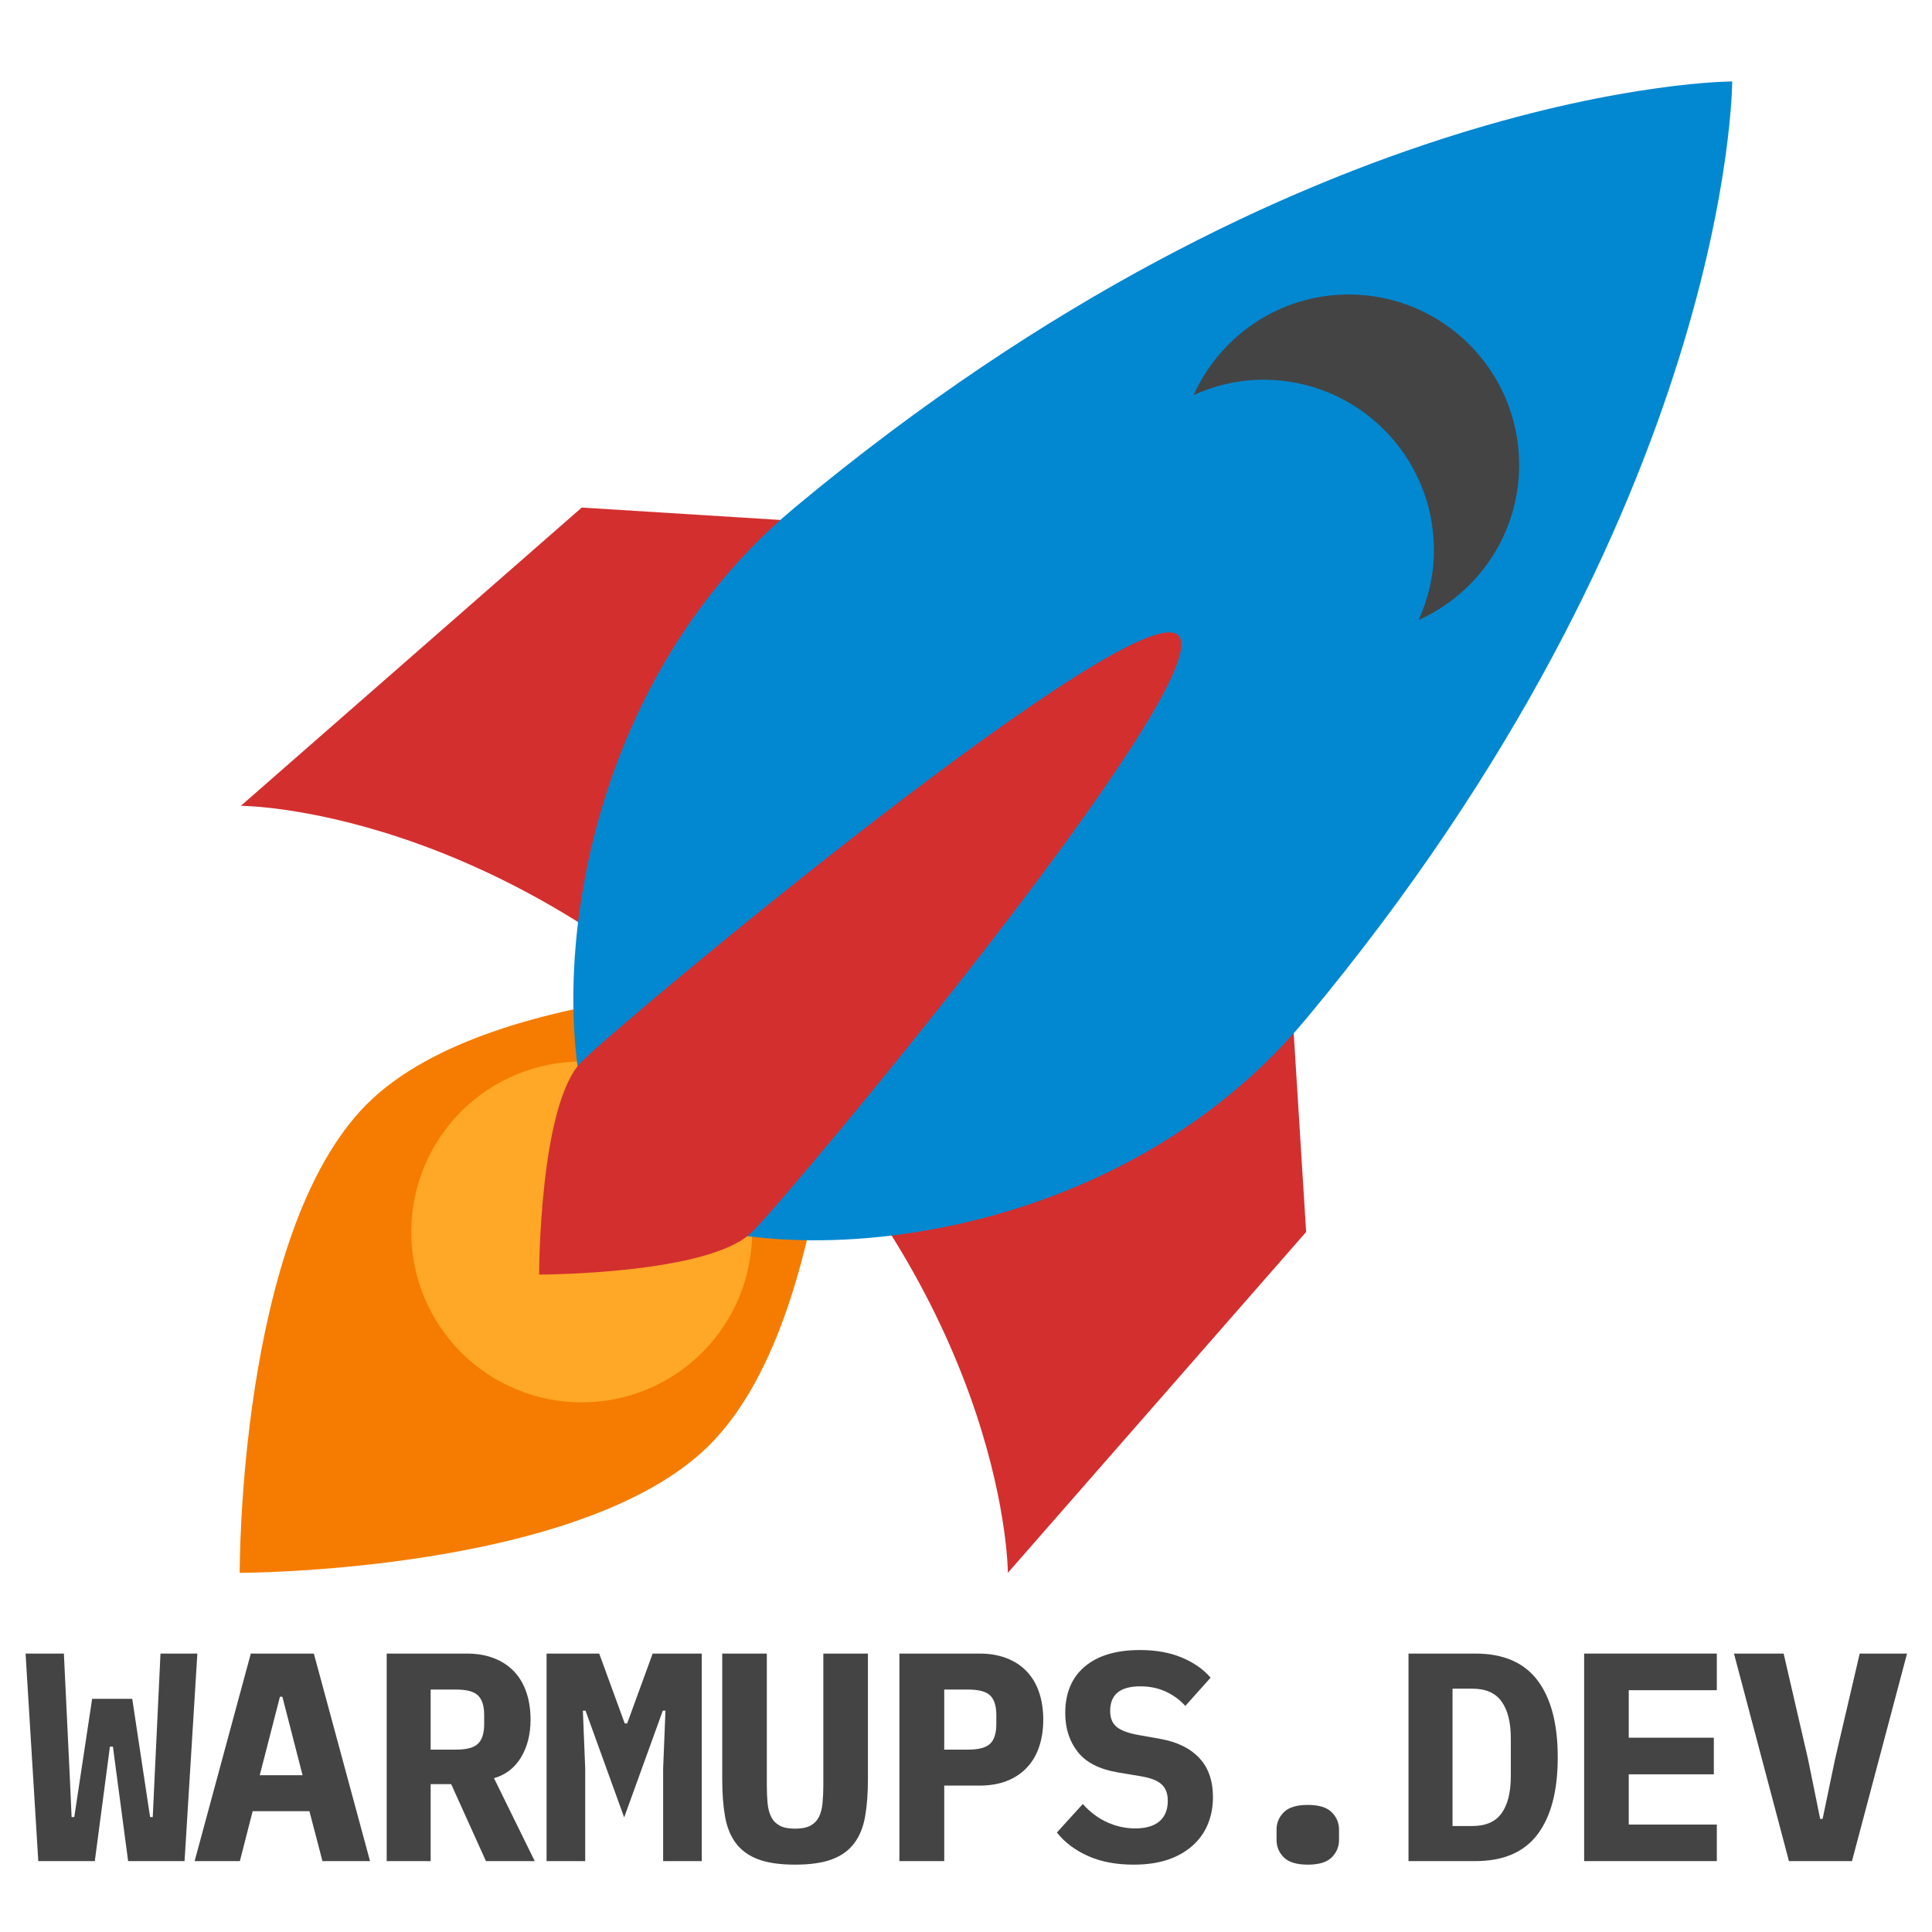
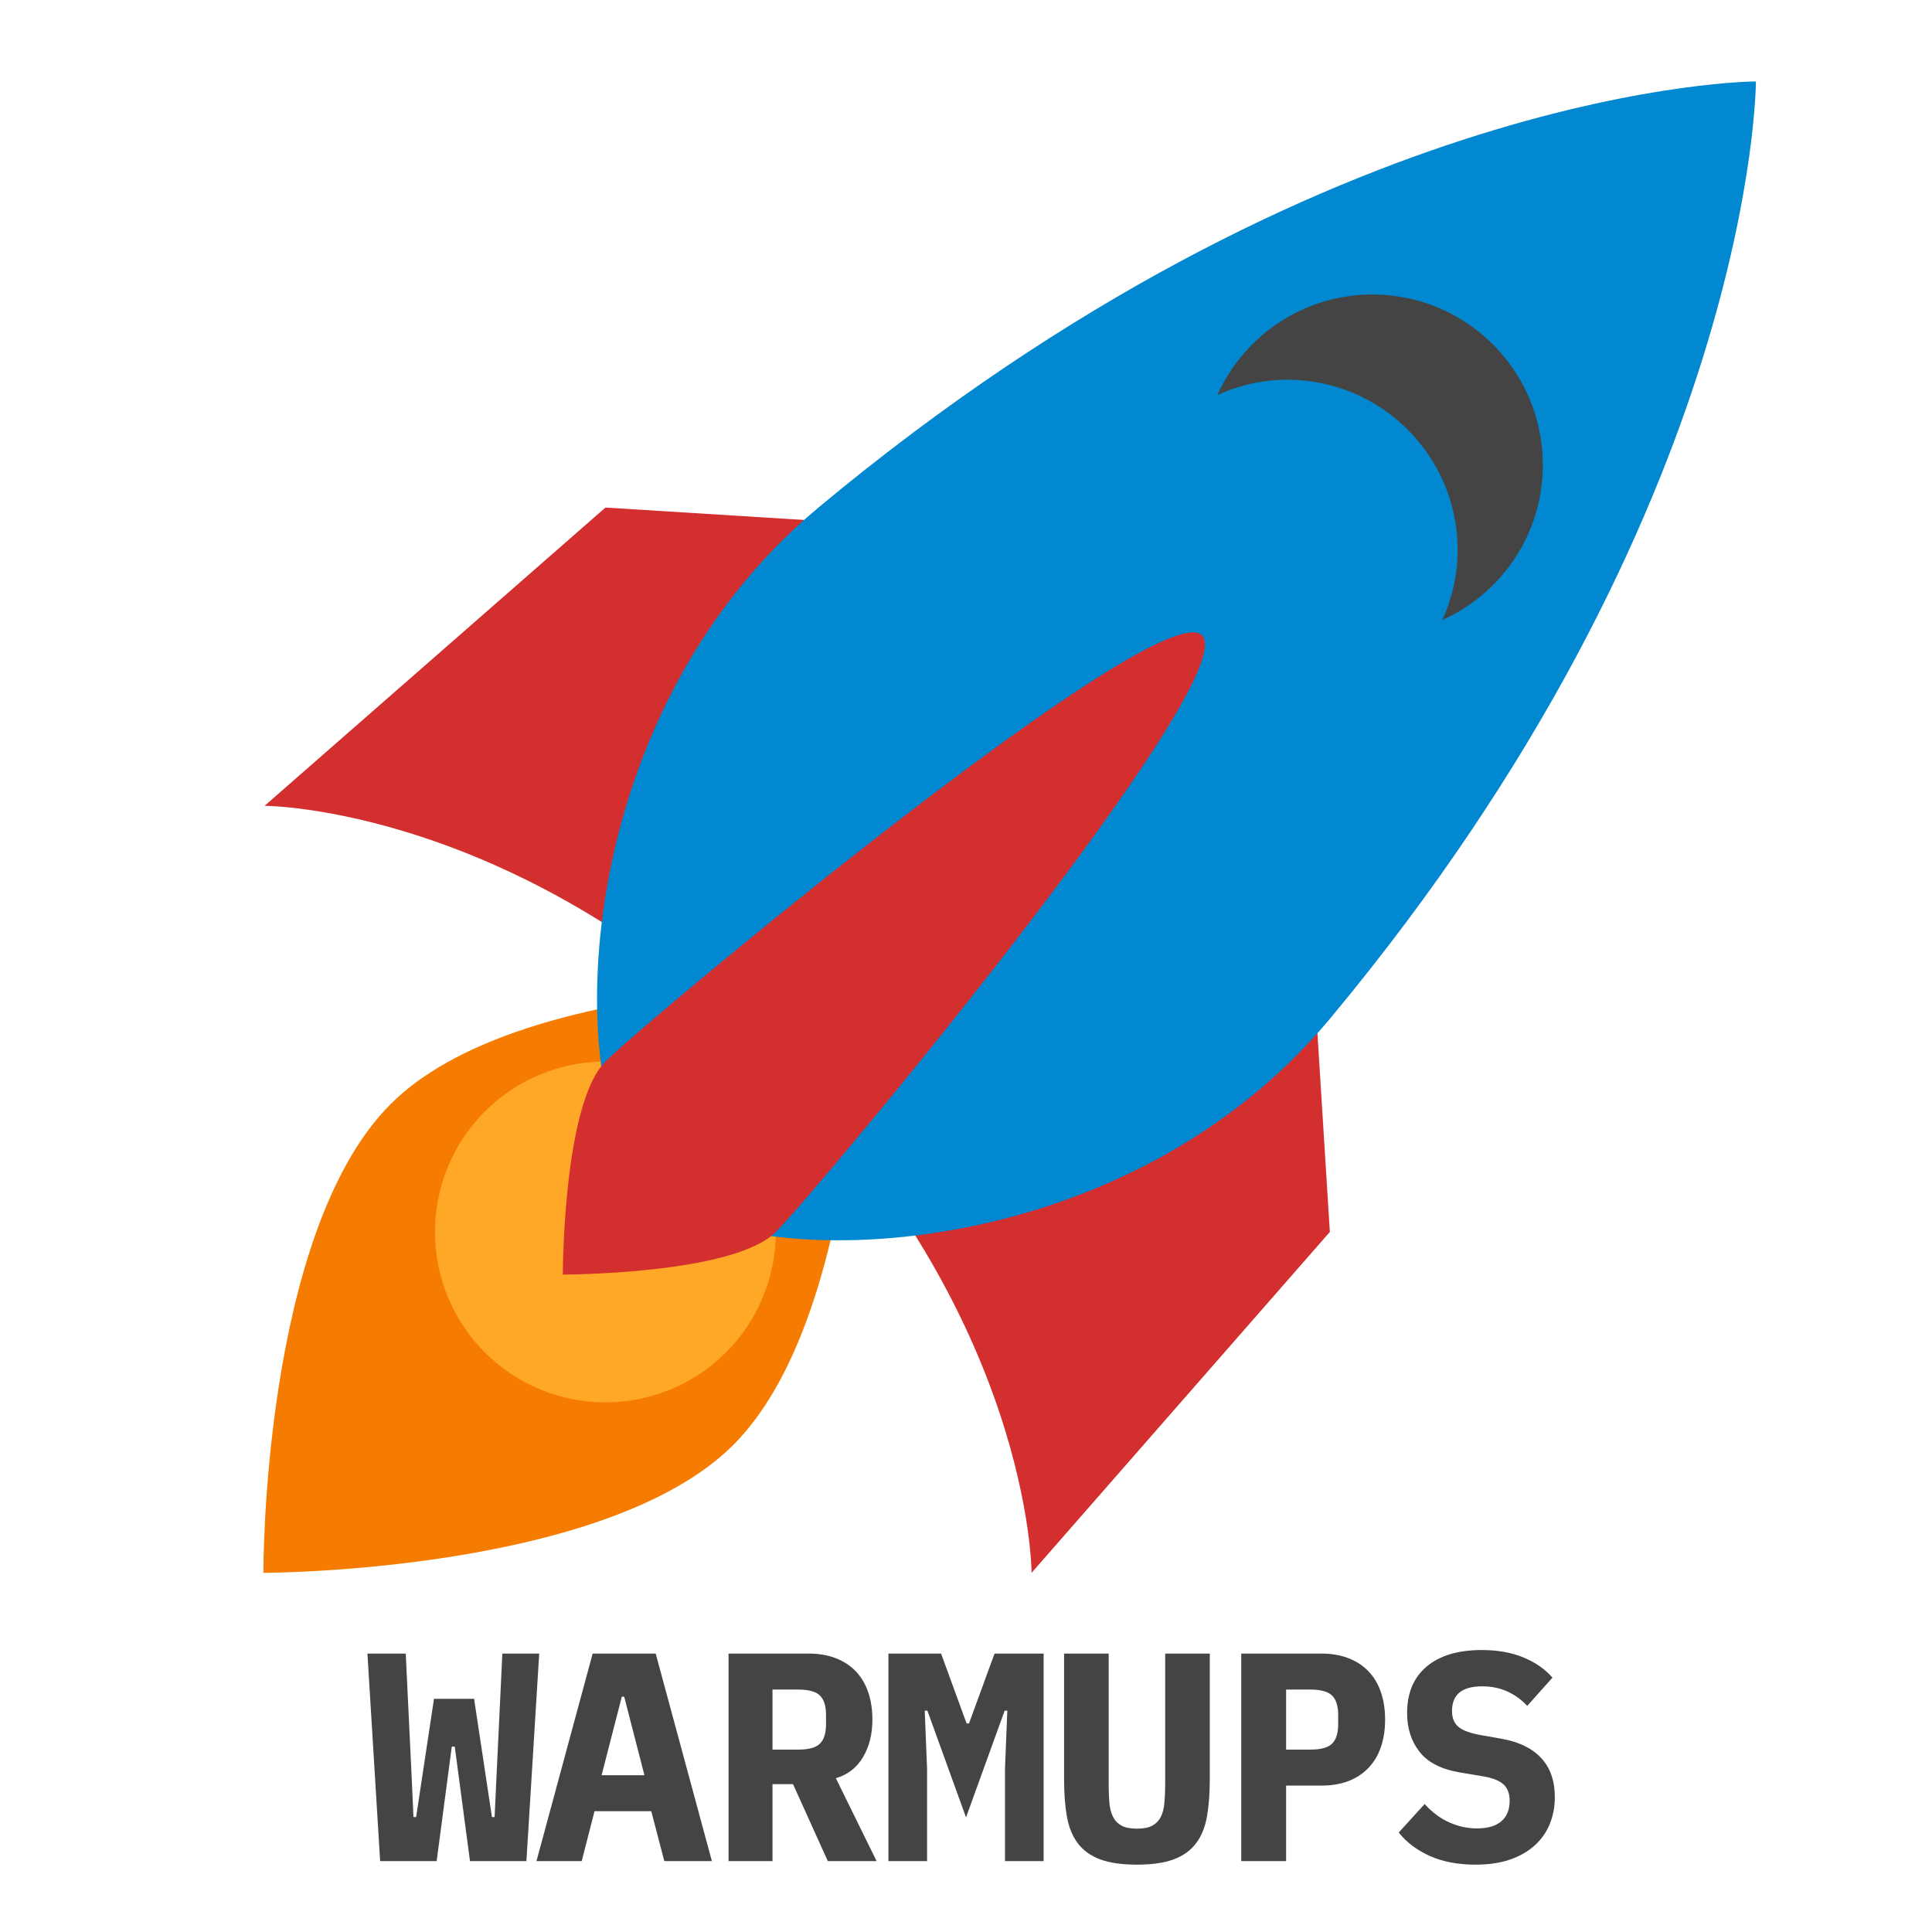
<svg xmlns="http://www.w3.org/2000/svg" xmlns:xlink="http://www.w3.org/1999/xlink" width="375pt" height="375pt" viewBox="0 0 375 375" version="1.2">
  <defs>
    <g>
      <symbol overflow="visible" id="glyph0-0">
        <path style="stroke:none;" d="M 1.844 0 L 1.844 -45.016 L 32.781 -45.016 L 32.781 0 Z M 7.609 -5.766 L 27 -5.766 L 27 -39.234 L 7.609 -39.234 Z M 7.609 -5.766 " />
      </symbol>
      <symbol overflow="visible" id="glyph0-1">
        <path style="stroke:none;" d="M 3.109 0 L 0.641 -40.281 L 8.078 -40.281 L 9.234 -16.156 L 9.578 -8.547 L 10.094 -8.547 L 13.562 -31.5 L 21.344 -31.5 L 24.812 -8.547 L 25.328 -8.547 L 25.672 -15.922 L 26.828 -40.281 L 33.984 -40.281 L 31.5 0 L 20.547 0 L 17.594 -22.219 L 17.016 -22.219 L 14.078 0 Z M 3.109 0 " />
      </symbol>
      <symbol overflow="visible" id="glyph0-2">
        <path style="stroke:none;" d="M 25.094 0 L 22.562 -9.688 L 11.547 -9.688 L 9.062 0 L 0.281 0 L 11.188 -40.281 L 23.422 -40.281 L 34.328 0 Z M 17.312 -31.906 L 16.844 -31.906 L 12.922 -16.672 L 21.234 -16.672 Z M 17.312 -31.906 " />
      </symbol>
      <symbol overflow="visible" id="glyph0-3">
        <path style="stroke:none;" d="M 12.922 0 L 4.391 0 L 4.391 -40.281 L 19.969 -40.281 C 21.926 -40.281 23.676 -39.977 25.219 -39.375 C 26.758 -38.781 28.055 -37.926 29.109 -36.812 C 30.172 -35.695 30.969 -34.348 31.5 -32.766 C 32.039 -31.191 32.312 -29.426 32.312 -27.469 C 32.312 -24.625 31.695 -22.18 30.469 -20.141 C 29.238 -18.098 27.488 -16.75 25.219 -16.094 L 33.125 0 L 23.656 0 L 16.906 -14.938 L 12.922 -14.938 Z M 17.891 -21.641 C 19.93 -21.641 21.344 -22.023 22.125 -22.797 C 22.914 -23.566 23.312 -24.832 23.312 -26.594 L 23.312 -28.328 C 23.312 -30.098 22.914 -31.367 22.125 -32.141 C 21.344 -32.91 19.93 -33.297 17.891 -33.297 L 12.922 -33.297 L 12.922 -21.641 Z M 17.891 -21.641 " />
      </symbol>
      <symbol overflow="visible" id="glyph0-4">
        <path style="stroke:none;" d="M 24.875 -17.953 L 25.328 -29.203 L 24.812 -29.203 L 17.312 -8.484 L 9.812 -29.203 L 9.297 -29.203 L 9.75 -17.953 L 9.75 0 L 2.25 0 L 2.25 -40.281 L 12.469 -40.281 L 17.422 -26.719 L 17.891 -26.719 L 22.844 -40.281 L 32.375 -40.281 L 32.375 0 L 24.875 0 Z M 24.875 -17.953 " />
      </symbol>
      <symbol overflow="visible" id="glyph0-5">
        <path style="stroke:none;" d="M 11.828 -40.281 L 11.828 -14.766 C 11.828 -13.504 11.875 -12.344 11.969 -11.281 C 12.07 -10.219 12.305 -9.32 12.672 -8.594 C 13.035 -7.863 13.582 -7.297 14.312 -6.891 C 15.039 -6.492 16.039 -6.297 17.312 -6.297 C 18.582 -6.297 19.582 -6.492 20.312 -6.891 C 21.039 -7.297 21.586 -7.863 21.953 -8.594 C 22.316 -9.32 22.547 -10.219 22.641 -11.281 C 22.742 -12.344 22.797 -13.504 22.797 -14.766 L 22.797 -40.281 L 31.453 -40.281 L 31.453 -15.922 C 31.453 -13.148 31.27 -10.727 30.906 -8.656 C 30.539 -6.582 29.836 -4.852 28.797 -3.469 C 27.754 -2.082 26.312 -1.039 24.469 -0.344 C 22.625 0.344 20.238 0.688 17.312 0.688 C 14.383 0.688 12 0.344 10.156 -0.344 C 8.312 -1.039 6.867 -2.082 5.828 -3.469 C 4.785 -4.852 4.082 -6.582 3.719 -8.656 C 3.352 -10.727 3.172 -13.148 3.172 -15.922 L 3.172 -40.281 Z M 11.828 -40.281 " />
      </symbol>
      <symbol overflow="visible" id="glyph0-6">
        <path style="stroke:none;" d="M 4.391 0 L 4.391 -40.281 L 19.969 -40.281 C 21.926 -40.281 23.676 -39.977 25.219 -39.375 C 26.758 -38.781 28.055 -37.926 29.109 -36.812 C 30.172 -35.695 30.969 -34.348 31.5 -32.766 C 32.039 -31.191 32.312 -29.426 32.312 -27.469 C 32.312 -25.508 32.039 -23.738 31.5 -22.156 C 30.969 -20.582 30.172 -19.238 29.109 -18.125 C 28.055 -17.008 26.758 -16.148 25.219 -15.547 C 23.676 -14.953 21.926 -14.656 19.969 -14.656 L 13.094 -14.656 L 13.094 0 Z M 13.094 -21.641 L 17.766 -21.641 C 19.805 -21.641 21.223 -22.023 22.016 -22.797 C 22.805 -23.566 23.203 -24.832 23.203 -26.594 L 23.203 -28.328 C 23.203 -30.098 22.805 -31.367 22.016 -32.141 C 21.223 -32.91 19.805 -33.297 17.766 -33.297 L 13.094 -33.297 Z M 13.094 -21.641 " />
      </symbol>
      <symbol overflow="visible" id="glyph0-7">
        <path style="stroke:none;" d="M 16.672 0.688 C 13.285 0.688 10.344 0.129 7.844 -0.984 C 5.344 -2.098 3.32 -3.617 1.781 -5.547 L 6.812 -11.078 C 8.27 -9.461 9.875 -8.27 11.625 -7.5 C 13.375 -6.727 15.156 -6.344 16.969 -6.344 C 19.039 -6.344 20.613 -6.801 21.688 -7.719 C 22.77 -8.645 23.312 -9.977 23.312 -11.719 C 23.312 -13.133 22.895 -14.207 22.062 -14.938 C 21.238 -15.676 19.848 -16.195 17.891 -16.5 L 13.672 -17.203 C 10.055 -17.816 7.441 -19.148 5.828 -21.203 C 4.211 -23.266 3.406 -25.773 3.406 -28.734 C 3.406 -32.617 4.672 -35.629 7.203 -37.766 C 9.742 -39.898 13.305 -40.969 17.891 -40.969 C 21.004 -40.969 23.711 -40.484 26.016 -39.516 C 28.328 -38.555 30.195 -37.254 31.625 -35.609 L 26.719 -30.125 C 25.633 -31.312 24.363 -32.238 22.906 -32.906 C 21.445 -33.582 19.797 -33.922 17.953 -33.922 C 14.066 -33.922 12.125 -32.328 12.125 -29.141 C 12.125 -27.754 12.555 -26.711 13.422 -26.016 C 14.285 -25.328 15.695 -24.812 17.656 -24.469 L 21.875 -23.719 C 25.145 -23.133 27.66 -21.898 29.422 -20.016 C 31.191 -18.141 32.078 -15.602 32.078 -12.406 C 32.078 -10.52 31.75 -8.781 31.094 -7.188 C 30.445 -5.594 29.469 -4.207 28.156 -3.031 C 26.852 -1.852 25.25 -0.938 23.344 -0.281 C 21.438 0.363 19.211 0.688 16.672 0.688 Z M 16.672 0.688 " />
      </symbol>
-       <symbol overflow="visible" id="glyph0-8">
-         <path style="stroke:none;" d="M 17.312 0.688 C 15.156 0.688 13.602 0.219 12.656 -0.719 C 11.719 -1.664 11.25 -2.789 11.25 -4.094 L 11.25 -6.109 C 11.25 -7.422 11.719 -8.547 12.656 -9.484 C 13.602 -10.43 15.156 -10.906 17.312 -10.906 C 19.469 -10.906 21.016 -10.43 21.953 -9.484 C 22.898 -8.547 23.375 -7.422 23.375 -6.109 L 23.375 -4.094 C 23.375 -2.789 22.898 -1.664 21.953 -0.719 C 21.016 0.219 19.469 0.688 17.312 0.688 Z M 17.312 0.688 " />
-       </symbol>
-       <symbol overflow="visible" id="glyph0-9">
-         <path style="stroke:none;" d="M 3.688 -40.281 L 16.672 -40.281 C 22.098 -40.281 26.117 -38.547 28.734 -35.078 C 31.348 -31.617 32.656 -26.641 32.656 -20.141 C 32.656 -13.641 31.348 -8.656 28.734 -5.188 C 26.117 -1.727 22.098 0 16.672 0 L 3.688 0 Z M 16.094 -6.812 C 18.676 -6.812 20.562 -7.633 21.75 -9.281 C 22.945 -10.938 23.547 -13.344 23.547 -16.5 L 23.547 -23.828 C 23.547 -26.941 22.945 -29.328 21.75 -30.984 C 20.562 -32.641 18.676 -33.469 16.094 -33.469 L 12.234 -33.469 L 12.234 -6.812 Z M 16.094 -6.812 " />
-       </symbol>
-       <symbol overflow="visible" id="glyph0-10">
-         <path style="stroke:none;" d="M 4.609 0 L 4.609 -40.281 L 30.359 -40.281 L 30.359 -33.172 L 13.266 -33.172 L 13.266 -23.953 L 29.781 -23.953 L 29.781 -16.844 L 13.266 -16.844 L 13.266 -7.094 L 30.359 -7.094 L 30.359 0 Z M 4.609 0 " />
-       </symbol>
-       <symbol overflow="visible" id="glyph0-11">
-         <path style="stroke:none;" d="M 11.188 0 L 0.516 -40.281 L 10.156 -40.281 L 14.891 -19.797 L 17.25 -8.188 L 17.719 -8.188 L 20.141 -19.797 L 24.922 -40.281 L 34.109 -40.281 L 23.422 0 Z M 11.188 0 " />
-       </symbol>
    </g>
    <clipPath id="clip1">
-       <path d="M 111 15.809 L 336.227 15.809 L 336.227 241 L 111 241 Z M 111 15.809 " />
+       <path d="M 115 15.809 L 340.828 15.809 L 340.828 241 L 115 241 Z M 115 15.809 " />
    </clipPath>
  </defs>
  <g id="surface1">
-     <path style=" stroke:none;fill-rule:nonzero;fill:rgb(82.75%,18.43%,18.43%);fill-opacity:1;" d="M 46.75 156.41 L 112.914 98.516 L 245.25 106.785 L 253.52 239.121 L 195.625 305.285 C 195.625 305.285 195.633 255.672 146 206.035 C 96.367 156.402 46.75 156.41 46.75 156.41 Z M 46.75 156.41 " />
-     <path style=" stroke:none;fill-rule:nonzero;fill:rgb(96.078%,48.63%,0%);fill-opacity:1;" d="M 46.527 305.285 C 46.527 305.285 46.227 239.293 71.215 214.309 C 96.199 189.32 162.539 191.043 162.539 191.043 C 162.539 191.043 162.531 255.66 137.719 280.473 C 112.906 305.285 46.527 305.285 46.527 305.285 Z M 46.527 305.285 " />
-     <path style=" stroke:none;fill-rule:nonzero;fill:rgb(100%,65.489%,14.899%);fill-opacity:1;" d="M 145.992 239.121 C 145.992 240.203 145.938 241.285 145.832 242.363 C 145.727 243.441 145.566 244.512 145.355 245.574 C 145.145 246.637 144.879 247.688 144.566 248.723 C 144.25 249.762 143.887 250.781 143.473 251.781 C 143.059 252.781 142.594 253.762 142.086 254.715 C 141.574 255.672 141.016 256.598 140.414 257.5 C 139.812 258.402 139.168 259.27 138.48 260.109 C 137.793 260.945 137.066 261.746 136.301 262.516 C 135.535 263.281 134.734 264.008 133.895 264.695 C 133.059 265.383 132.188 266.027 131.289 266.629 C 130.387 267.23 129.457 267.785 128.504 268.297 C 127.547 268.809 126.57 269.27 125.566 269.684 C 124.566 270.102 123.547 270.465 122.512 270.777 C 121.473 271.094 120.426 271.355 119.363 271.566 C 118.297 271.781 117.227 271.938 116.148 272.043 C 115.07 272.152 113.992 272.203 112.906 272.203 C 111.824 272.203 110.742 272.152 109.664 272.043 C 108.586 271.938 107.516 271.781 106.453 271.566 C 105.391 271.355 104.34 271.094 103.305 270.777 C 102.266 270.465 101.246 270.102 100.246 269.684 C 99.246 269.27 98.266 268.809 97.312 268.297 C 96.355 267.785 95.43 267.23 94.527 266.629 C 93.625 266.027 92.758 265.383 91.918 264.695 C 91.082 264.008 90.281 263.281 89.512 262.516 C 88.746 261.746 88.02 260.945 87.332 260.109 C 86.645 259.27 86 258.402 85.398 257.5 C 84.797 256.598 84.242 255.672 83.73 254.715 C 83.219 253.762 82.758 252.781 82.344 251.781 C 81.926 250.781 81.562 249.762 81.25 248.723 C 80.934 247.688 80.672 246.637 80.461 245.574 C 80.25 244.512 80.09 243.441 79.984 242.363 C 79.875 241.285 79.824 240.203 79.824 239.121 C 79.824 238.035 79.875 236.957 79.984 235.879 C 80.09 234.801 80.25 233.73 80.461 232.668 C 80.672 231.602 80.934 230.555 81.25 229.516 C 81.562 228.48 81.926 227.461 82.344 226.461 C 82.758 225.457 83.219 224.48 83.73 223.523 C 84.242 222.57 84.797 221.641 85.398 220.738 C 86 219.84 86.645 218.969 87.332 218.133 C 88.02 217.293 88.746 216.492 89.512 215.727 C 90.281 214.961 91.082 214.234 91.918 213.547 C 92.758 212.859 93.625 212.215 94.527 211.613 C 95.43 211.012 96.355 210.453 97.312 209.945 C 98.266 209.434 99.246 208.969 100.246 208.555 C 101.246 208.141 102.266 207.777 103.305 207.461 C 104.34 207.148 105.391 206.883 106.453 206.672 C 107.516 206.461 108.586 206.301 109.664 206.195 C 110.742 206.09 111.824 206.035 112.906 206.035 C 113.992 206.035 115.07 206.09 116.148 206.195 C 117.227 206.301 118.297 206.461 119.363 206.672 C 120.426 206.883 121.473 207.148 122.512 207.461 C 123.547 207.777 124.566 208.141 125.566 208.555 C 126.57 208.969 127.547 209.434 128.504 209.945 C 129.457 210.453 130.387 211.012 131.289 211.613 C 132.188 212.215 133.059 212.859 133.895 213.547 C 134.734 214.234 135.535 214.961 136.301 215.727 C 137.066 216.492 137.793 217.293 138.48 218.133 C 139.168 218.969 139.812 219.84 140.414 220.738 C 141.016 221.641 141.574 222.57 142.086 223.523 C 142.594 224.48 143.059 225.457 143.473 226.461 C 143.887 227.461 144.25 228.48 144.566 229.516 C 144.879 230.555 145.145 231.602 145.355 232.668 C 145.566 233.73 145.727 234.801 145.832 235.879 C 145.938 236.957 145.992 238.035 145.992 239.121 Z M 145.992 239.121 " />
+     <path style=" stroke:none;fill-rule:nonzero;fill:rgb(82.75%,18.43%,18.43%);fill-opacity:1;" d="M 51.352 156.41 L 117.516 98.516 L 249.852 106.785 L 258.121 239.121 L 200.227 305.285 C 200.227 305.285 200.234 255.672 150.602 206.035 C 100.965 156.402 51.352 156.41 51.352 156.41 Z M 51.352 156.41 " />
+     <path style=" stroke:none;fill-rule:nonzero;fill:rgb(96.078%,48.63%,0%);fill-opacity:1;" d="M 51.125 305.285 C 51.125 305.285 50.828 239.293 75.816 214.309 C 100.801 189.32 167.141 191.043 167.141 191.043 C 167.141 191.043 167.133 255.66 142.32 280.473 C 117.508 305.285 51.125 305.285 51.125 305.285 Z M 51.125 305.285 " />
+     <path style=" stroke:none;fill-rule:nonzero;fill:rgb(100%,65.489%,14.899%);fill-opacity:1;" d="M 150.59 239.121 C 150.59 240.203 150.539 241.285 150.434 242.363 C 150.324 243.441 150.168 244.512 149.957 245.574 C 149.746 246.637 149.48 247.688 149.168 248.723 C 148.852 249.762 148.488 250.781 148.074 251.781 C 147.66 252.781 147.195 253.762 146.684 254.715 C 146.176 255.672 145.617 256.598 145.016 257.5 C 144.414 258.402 143.77 259.27 143.082 260.109 C 142.395 260.945 141.668 261.746 140.902 262.516 C 140.137 263.281 139.332 264.008 138.496 264.695 C 137.66 265.383 136.789 266.027 135.887 266.629 C 134.988 267.23 134.059 267.785 133.102 268.297 C 132.148 268.809 131.168 269.27 130.168 269.684 C 129.168 270.102 128.148 270.465 127.113 270.777 C 126.074 271.094 125.023 271.355 123.961 271.566 C 122.898 271.781 121.828 271.938 120.75 272.043 C 119.672 272.152 118.59 272.203 117.508 272.203 C 116.426 272.203 115.344 272.152 114.266 272.043 C 113.188 271.938 112.117 271.781 111.055 271.566 C 109.992 271.355 108.941 271.094 107.906 270.777 C 106.867 270.465 105.848 270.102 104.848 269.684 C 103.848 269.27 102.867 268.809 101.914 268.297 C 100.957 267.785 100.027 267.23 99.129 266.629 C 98.227 266.027 97.359 265.383 96.52 264.695 C 95.684 264.008 94.879 263.281 94.113 262.516 C 93.348 261.746 92.621 260.945 91.934 260.109 C 91.246 259.27 90.602 258.402 90 257.5 C 89.398 256.598 88.844 255.672 88.332 254.715 C 87.82 253.762 87.359 252.781 86.941 251.781 C 86.527 250.781 86.164 249.762 85.848 248.723 C 85.535 247.688 85.273 246.637 85.059 245.574 C 84.848 244.512 84.691 243.441 84.586 242.363 C 84.477 241.285 84.426 240.203 84.426 239.121 C 84.426 238.035 84.477 236.957 84.586 235.879 C 84.691 234.801 84.848 233.73 85.059 232.668 C 85.273 231.602 85.535 230.555 85.848 229.516 C 86.164 228.48 86.527 227.461 86.941 226.461 C 87.359 225.457 87.82 224.48 88.332 223.523 C 88.844 222.57 89.398 221.641 90 220.738 C 90.602 219.84 91.246 218.969 91.934 218.133 C 92.621 217.293 93.348 216.492 94.113 215.727 C 94.879 214.961 95.684 214.234 96.52 213.547 C 97.359 212.859 98.227 212.215 99.129 211.613 C 100.027 211.012 100.957 210.453 101.914 209.945 C 102.867 209.434 103.848 208.969 104.848 208.555 C 105.848 208.141 106.867 207.777 107.906 207.461 C 108.941 207.148 109.992 206.883 111.055 206.672 C 112.117 206.461 113.188 206.301 114.266 206.195 C 115.344 206.09 116.426 206.035 117.508 206.035 C 118.59 206.035 119.672 206.09 120.75 206.195 C 121.828 206.301 122.898 206.461 123.961 206.672 C 125.023 206.883 126.074 207.148 127.113 207.461 C 128.148 207.777 129.168 208.141 130.168 208.555 C 131.168 208.969 132.148 209.434 133.102 209.945 C 134.059 210.453 134.988 211.012 135.887 211.613 C 136.789 212.215 137.66 212.859 138.496 213.547 C 139.332 214.234 140.137 214.961 140.902 215.727 C 141.668 216.492 142.395 217.293 143.082 218.133 C 143.77 218.969 144.414 219.84 145.016 220.738 C 145.617 221.641 146.176 222.57 146.684 223.523 C 147.195 224.48 147.66 225.457 148.074 226.461 C 148.488 227.461 148.852 228.48 149.168 229.516 C 149.48 230.555 149.746 231.602 149.957 232.668 C 150.168 233.73 150.324 234.801 150.434 235.879 C 150.539 236.957 150.59 238.035 150.59 239.121 Z M 150.59 239.121 " />
    <g clip-path="url(#clip1)" clip-rule="nonzero">
-       <path style=" stroke:none;fill-rule:nonzero;fill:rgb(0.78%,53.329%,81.96%);fill-opacity:1;" d="M 336.219 15.809 C 336.219 15.809 253.512 15.809 154.262 98.516 C 104.637 139.871 104.637 214.309 121.18 230.848 C 137.719 247.391 212.156 247.391 253.512 197.766 C 336.219 98.516 336.219 15.809 336.219 15.809 Z M 336.219 15.809 " />
+       <path style=" stroke:none;fill-rule:nonzero;fill:rgb(0.78%,53.329%,81.96%);fill-opacity:1;" d="M 340.82 15.809 C 340.82 15.809 258.113 15.809 158.863 98.516 C 109.238 139.871 109.238 214.309 125.777 230.848 C 142.32 247.391 216.758 247.391 258.113 197.766 C 340.82 98.516 340.82 15.809 340.82 15.809 Z M 340.82 15.809 " />
    </g>
-     <path style=" stroke:none;fill-rule:nonzero;fill:rgb(26.669%,26.669%,26.669%);fill-opacity:1;" d="M 261.781 57.16 C 248.359 57.16 236.863 65.191 231.668 76.68 C 235.82 74.805 240.395 73.703 245.242 73.703 C 263.512 73.703 278.324 88.516 278.324 106.785 C 278.324 111.633 277.223 116.207 275.355 120.352 C 286.844 115.164 294.867 103.668 294.867 90.246 C 294.867 71.977 280.051 57.16 261.781 57.16 Z M 261.781 57.16 " />
-     <path style=" stroke:none;fill-rule:nonzero;fill:rgb(82.75%,18.43%,18.43%);fill-opacity:1;" d="M 104.645 247.391 C 104.645 247.391 104.645 214.309 112.914 206.035 C 121.188 197.766 220.445 115.066 228.707 123.328 C 236.969 131.59 154.262 230.848 145.992 239.121 C 137.719 247.391 104.645 247.391 104.645 247.391 Z M 104.645 247.391 " />
+     <path style=" stroke:none;fill-rule:nonzero;fill:rgb(26.669%,26.669%,26.669%);fill-opacity:1;" d="M 266.383 57.16 C 252.961 57.16 241.465 65.191 236.27 76.68 C 240.422 74.805 244.996 73.703 249.84 73.703 C 268.113 73.703 282.926 88.516 282.926 106.785 C 282.926 111.633 281.824 116.207 279.957 120.352 C 291.445 115.164 299.465 103.668 299.465 90.246 C 299.465 71.977 284.652 57.16 266.383 57.16 Z M 266.383 57.16 " />
+     <path style=" stroke:none;fill-rule:nonzero;fill:rgb(82.75%,18.43%,18.43%);fill-opacity:1;" d="M 109.246 247.391 C 109.246 247.391 109.246 214.309 117.516 206.035 C 125.789 197.766 225.047 115.066 233.309 123.328 C 241.57 131.59 158.863 230.848 150.59 239.121 C 142.32 247.391 109.246 247.391 109.246 247.391 Z M 109.246 247.391 " />
    <g style="fill:rgb(26.669%,26.669%,26.669%);fill-opacity:1;">
-       <use xlink:href="#glyph0-1" x="4.322" y="361.239" />
+       <use xlink:href="#glyph0-1" x="70.676" y="361.239" />
    </g>
    <g style="fill:rgb(26.669%,26.669%,26.669%);fill-opacity:1;">
-       <use xlink:href="#glyph0-2" x="37.495" y="361.239" />
+       <use xlink:href="#glyph0-2" x="103.848" y="361.239" />
    </g>
    <g style="fill:rgb(26.669%,26.669%,26.669%);fill-opacity:1;">
-       <use xlink:href="#glyph0-3" x="70.667" y="361.239" />
+       <use xlink:href="#glyph0-3" x="137.02" y="361.239" />
    </g>
    <g style="fill:rgb(26.669%,26.669%,26.669%);fill-opacity:1;">
-       <use xlink:href="#glyph0-4" x="103.839" y="361.239" />
+       <use xlink:href="#glyph0-4" x="170.193" y="361.239" />
    </g>
    <g style="fill:rgb(26.669%,26.669%,26.669%);fill-opacity:1;">
-       <use xlink:href="#glyph0-5" x="137.012" y="361.239" />
+       <use xlink:href="#glyph0-5" x="203.365" y="361.239" />
    </g>
    <g style="fill:rgb(26.669%,26.669%,26.669%);fill-opacity:1;">
-       <use xlink:href="#glyph0-6" x="170.184" y="361.239" />
+       <use xlink:href="#glyph0-6" x="236.537" y="361.239" />
    </g>
    <g style="fill:rgb(26.669%,26.669%,26.669%);fill-opacity:1;">
-       <use xlink:href="#glyph0-7" x="203.356" y="361.239" />
-     </g>
-     <g style="fill:rgb(26.669%,26.669%,26.669%);fill-opacity:1;">
-       <use xlink:href="#glyph0-8" x="236.529" y="361.239" />
-     </g>
-     <g style="fill:rgb(26.669%,26.669%,26.669%);fill-opacity:1;">
-       <use xlink:href="#glyph0-9" x="269.701" y="361.239" />
-     </g>
-     <g style="fill:rgb(26.669%,26.669%,26.669%);fill-opacity:1;">
-       <use xlink:href="#glyph0-10" x="302.873" y="361.239" />
-     </g>
-     <g style="fill:rgb(26.669%,26.669%,26.669%);fill-opacity:1;">
-       <use xlink:href="#glyph0-11" x="336.046" y="361.239" />
+       <use xlink:href="#glyph0-7" x="269.71" y="361.239" />
    </g>
  </g>
</svg>
